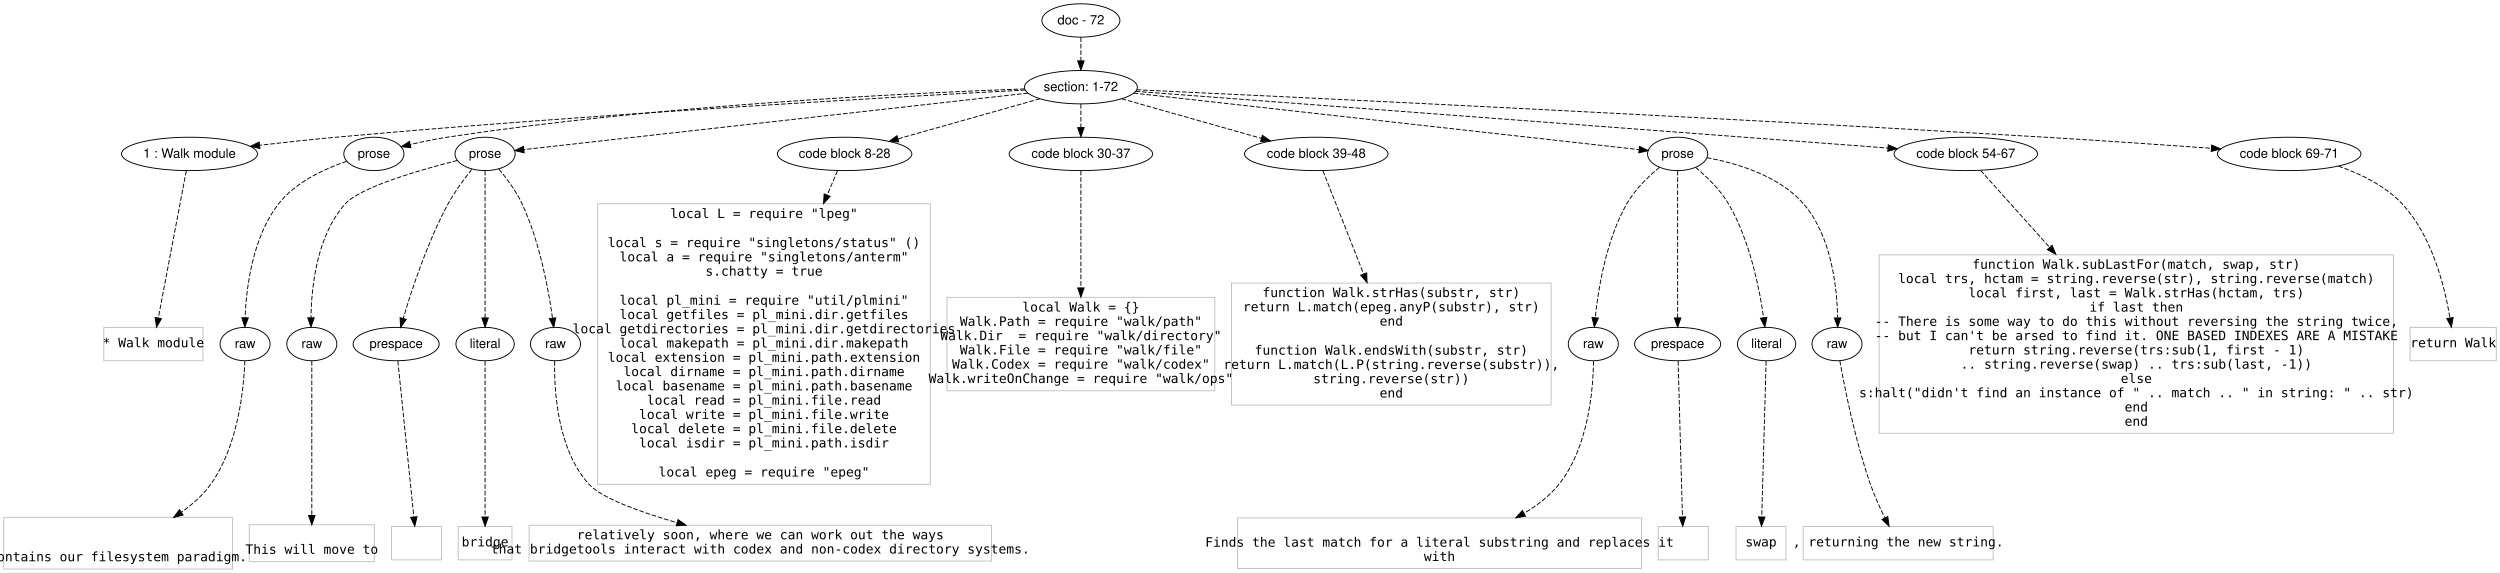
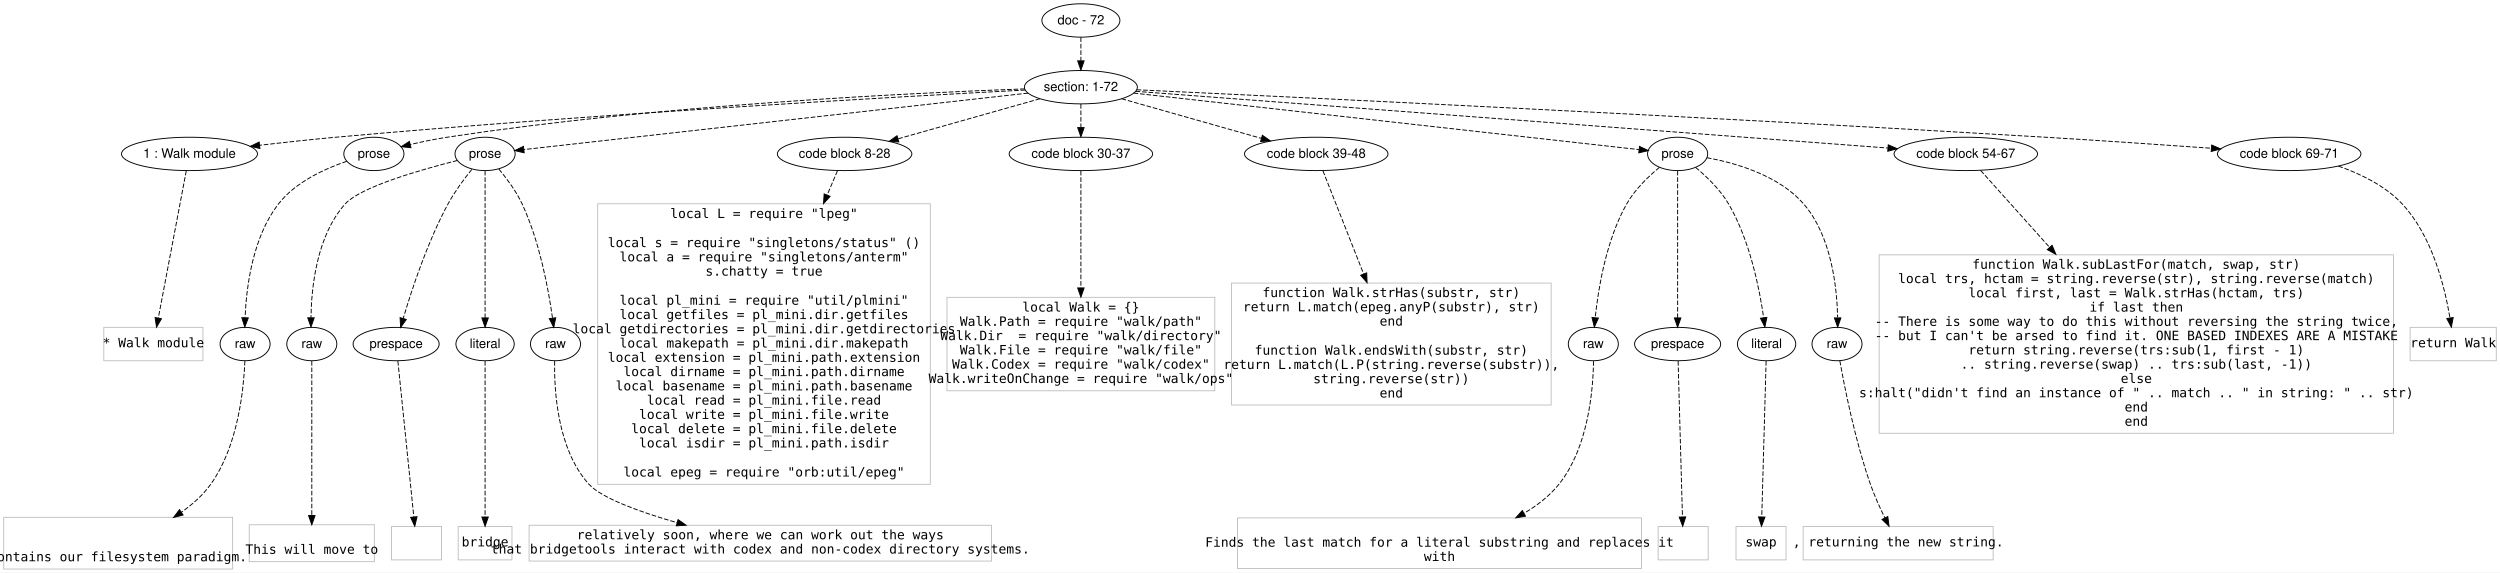
<svg xmlns="http://www.w3.org/2000/svg" width="2698pt" height="618pt" viewBox="0.00 0.00 2698.00 617.80">
  <g id="graph0" class="graph" transform="scale(1 1) rotate(0) translate(4 613.8005)">
    <polygon fill="#ffffff" stroke="transparent" points="-4,4 -4,-613.801 2694,-613.801 2694,4 -4,4" />
    <g id="node1" class="node">
      <ellipse fill="none" stroke="#000000" cx="1162.5" cy="-591.801" rx="42.122" ry="18" />
      <text text-anchor="middle" x="1162.5" y="-587.601" font-family="Helvetica,sans-Serif" font-size="14.00" fill="#000000">doc - 72</text>
    </g>
    <g id="node2" class="node">
      <ellipse fill="none" stroke="#000000" cx="1162.5" cy="-519.801" rx="60.983" ry="18" />
      <text text-anchor="middle" x="1162.5" y="-515.601" font-family="Helvetica,sans-Serif" font-size="14.00" fill="#000000">section: 1-72</text>
    </g>
    <g id="edge1" class="edge">
      <path fill="none" stroke="#000000" stroke-dasharray="5,2" d="M1162.5,-573.632C1162.5,-565.932 1162.5,-556.775 1162.5,-548.217" />
      <polygon fill="#000000" stroke="#000000" points="1166,-548.214 1162.5,-538.214 1159,-548.214 1166,-548.214" />
    </g>
    <g id="node3" class="node">
      <ellipse fill="none" stroke="#000000" cx="200.5" cy="-447.8" rx="73.372" ry="18" />
      <text text-anchor="middle" x="200.5" y="-443.601" font-family="Helvetica,sans-Serif" font-size="14.00" fill="#000000">1 : Walk module</text>
    </g>
    <g id="edge2" class="edge">
      <path fill="none" stroke="#000000" stroke-dasharray="5,2" d="M1102.414,-516.72C968.631,-509.651 636.112,-490.923 358.5,-465.8 331.678,-463.373 302.355,-460.182 276.332,-457.162" />
      <polygon fill="#000000" stroke="#000000" points="276.496,-453.657 266.156,-455.97 275.682,-460.61 276.496,-453.657" />
    </g>
    <g id="node4" class="node">
      <ellipse fill="none" stroke="#000000" cx="399.5" cy="-447.8" rx="32.459" ry="18" />
      <text text-anchor="middle" x="399.5" y="-443.601" font-family="Helvetica,sans-Serif" font-size="14.00" fill="#000000">prose</text>
    </g>
    <g id="edge3" class="edge">
      <path fill="none" stroke="#000000" stroke-dasharray="5,2" d="M1101.772,-517.966C981.962,-513.694 706.948,-500.655 478.5,-465.8 465.443,-463.808 451.336,-460.856 438.706,-457.916" />
      <polygon fill="#000000" stroke="#000000" points="439.481,-454.503 428.942,-455.579 437.852,-461.31 439.481,-454.503" />
    </g>
    <g id="node5" class="node">
      <ellipse fill="none" stroke="#000000" cx="519.5" cy="-447.8" rx="32.459" ry="18" />
      <text text-anchor="middle" x="519.5" y="-443.601" font-family="Helvetica,sans-Serif" font-size="14.00" fill="#000000">prose</text>
    </g>
    <g id="edge4" class="edge">
      <path fill="none" stroke="#000000" stroke-dasharray="5,2" d="M1105.438,-513.411C978.149,-499.158 673.42,-465.036 561.583,-452.513" />
      <polygon fill="#000000" stroke="#000000" points="561.702,-449.004 551.375,-451.37 560.923,-455.961 561.702,-449.004" />
    </g>
    <g id="node6" class="node">
      <ellipse fill="none" stroke="#000000" cx="907.5" cy="-447.8" rx="72.584" ry="18" />
      <text text-anchor="middle" x="907.5" y="-443.601" font-family="Helvetica,sans-Serif" font-size="14.00" fill="#000000">code block 8-28</text>
    </g>
    <g id="edge5" class="edge">
      <path fill="none" stroke="#000000" stroke-dasharray="5,2" d="M1118.373,-507.341C1075.92,-495.355 1011.507,-477.167 965.045,-464.049" />
      <polygon fill="#000000" stroke="#000000" points="965.992,-460.679 955.417,-461.33 964.09,-467.416 965.992,-460.679" />
    </g>
    <g id="node7" class="node">
      <ellipse fill="none" stroke="#000000" cx="1162.5" cy="-447.8" rx="77.421" ry="18" />
      <text text-anchor="middle" x="1162.5" y="-443.601" font-family="Helvetica,sans-Serif" font-size="14.00" fill="#000000">code block 30-37</text>
    </g>
    <g id="edge6" class="edge">
      <path fill="none" stroke="#000000" stroke-dasharray="5,2" d="M1162.5,-501.632C1162.5,-493.932 1162.5,-484.775 1162.5,-476.217" />
      <polygon fill="#000000" stroke="#000000" points="1166,-476.214 1162.5,-466.214 1159,-476.214 1166,-476.214" />
    </g>
    <g id="node8" class="node">
      <ellipse fill="none" stroke="#000000" cx="1416.5" cy="-447.8" rx="77.421" ry="18" />
      <text text-anchor="middle" x="1416.5" y="-443.601" font-family="Helvetica,sans-Serif" font-size="14.00" fill="#000000">code block 39-48</text>
    </g>
    <g id="edge7" class="edge">
      <path fill="none" stroke="#000000" stroke-dasharray="5,2" d="M1206.453,-507.341C1248.122,-495.53 1311.031,-477.697 1357.141,-464.627" />
      <polygon fill="#000000" stroke="#000000" points="1358.339,-467.925 1367.005,-461.83 1356.43,-461.19 1358.339,-467.925" />
    </g>
    <g id="node9" class="node">
      <ellipse fill="none" stroke="#000000" cx="1806.5" cy="-447.8" rx="32.459" ry="18" />
      <text text-anchor="middle" x="1806.5" y="-443.601" font-family="Helvetica,sans-Serif" font-size="14.00" fill="#000000">prose</text>
    </g>
    <g id="edge8" class="edge">
      <path fill="none" stroke="#000000" stroke-dasharray="5,2" d="M1219.368,-513.443C1346.817,-499.194 1652.887,-464.975 1764.697,-452.474" />
      <polygon fill="#000000" stroke="#000000" points="1765.349,-455.923 1774.898,-451.334 1764.571,-448.966 1765.349,-455.923" />
    </g>
    <g id="node10" class="node">
      <ellipse fill="none" stroke="#000000" cx="2117.5" cy="-447.8" rx="77.421" ry="18" />
      <text text-anchor="middle" x="2117.5" y="-443.601" font-family="Helvetica,sans-Serif" font-size="14.00" fill="#000000">code block 54-67</text>
    </g>
    <g id="edge9" class="edge">
      <path fill="none" stroke="#000000" stroke-dasharray="5,2" d="M1221.519,-515.351C1384.839,-503.038 1843.221,-468.479 2033.286,-454.15" />
      <polygon fill="#000000" stroke="#000000" points="2033.793,-457.622 2043.501,-453.38 2033.266,-450.641 2033.793,-457.622" />
    </g>
    <g id="node11" class="node">
      <ellipse fill="none" stroke="#000000" cx="2466.5" cy="-447.8" rx="77.421" ry="18" />
      <text text-anchor="middle" x="2466.5" y="-443.601" font-family="Helvetica,sans-Serif" font-size="14.00" fill="#000000">code block 69-71</text>
    </g>
    <g id="edge10" class="edge">
      <path fill="none" stroke="#000000" stroke-dasharray="5,2" d="M1222.66,-517.028C1382.438,-509.588 1830.693,-488.226 2203.5,-465.8 2263.353,-462.2 2330.828,-457.57 2382.446,-453.908" />
      <polygon fill="#000000" stroke="#000000" points="2382.825,-457.39 2392.551,-453.189 2382.328,-450.408 2382.825,-457.39" />
    </g>
    <g id="node12" class="node">
      <polygon fill="none" stroke="#c0c0c0" points="215,-260.6 108,-260.6 108,-224.6 215,-224.6 215,-260.6" />
      <text text-anchor="middle" x="161.5" y="-239.1" font-family="Inconsolata" font-size="14.00" fill="#000000">* Walk module</text>
    </g>
    <g id="edge11" class="edge">
      <path fill="none" stroke="#000000" stroke-dasharray="5,2" d="M197.039,-429.59C190.216,-393.692 174.989,-313.571 166.858,-270.792" />
      <polygon fill="#000000" stroke="#000000" points="170.259,-269.94 164.953,-260.77 163.382,-271.247 170.259,-269.94" />
    </g>
    <g id="node13" class="node">
      <ellipse fill="none" stroke="#000000" cx="260.5" cy="-242.6" rx="27" ry="18" />
      <text text-anchor="middle" x="260.5" y="-238.4" font-family="Helvetica,sans-Serif" font-size="14.00" fill="#000000">raw</text>
    </g>
    <g id="edge12" class="edge">
      <path fill="none" stroke="#000000" stroke-dasharray="5,2" d="M370.237,-439.833C346.828,-431.948 314.965,-417.551 296.5,-393.8 268.675,-358.009 261.866,-304.074 260.474,-271.225" />
      <polygon fill="#000000" stroke="#000000" points="263.964,-270.848 260.186,-260.95 256.967,-271.044 263.964,-270.848" />
    </g>
    <g id="node15" class="node">
      <ellipse fill="none" stroke="#000000" cx="332.5" cy="-242.6" rx="27" ry="18" />
      <text text-anchor="middle" x="332.5" y="-238.4" font-family="Helvetica,sans-Serif" font-size="14.00" fill="#000000">raw</text>
    </g>
    <g id="edge14" class="edge">
      <path fill="none" stroke="#000000" stroke-dasharray="5,2" d="M489.601,-440.706C450.46,-430.835 384.895,-412.1 368.5,-393.8 337.955,-359.707 332.084,-304.403 331.598,-270.971" />
      <polygon fill="#000000" stroke="#000000" points="335.098,-270.942 331.606,-260.94 328.098,-270.937 335.098,-270.942" />
    </g>
    <g id="node16" class="node">
      <ellipse fill="none" stroke="#000000" cx="423.5" cy="-242.6" rx="46.474" ry="18" />
      <text text-anchor="middle" x="423.5" y="-238.4" font-family="Helvetica,sans-Serif" font-size="14.00" fill="#000000">prespace</text>
    </g>
    <g id="edge15" class="edge">
      <path fill="none" stroke="#000000" stroke-dasharray="5,2" d="M505.216,-431.127C496.922,-420.856 486.72,-407.139 479.5,-393.8 457.352,-352.883 440.358,-301.361 431.161,-270.253" />
      <polygon fill="#000000" stroke="#000000" points="434.489,-269.162 428.345,-260.531 427.765,-271.11 434.489,-269.162" />
    </g>
    <g id="node17" class="node">
      <ellipse fill="none" stroke="#000000" cx="519.5" cy="-242.6" rx="31.481" ry="18" />
      <text text-anchor="middle" x="519.5" y="-238.4" font-family="Helvetica,sans-Serif" font-size="14.00" fill="#000000">literal</text>
    </g>
    <g id="edge16" class="edge">
      <path fill="none" stroke="#000000" stroke-dasharray="5,2" d="M519.5,-429.59C519.5,-393.692 519.5,-313.571 519.5,-270.792" />
      <polygon fill="#000000" stroke="#000000" points="523,-270.77 519.5,-260.77 516,-270.77 523,-270.77" />
    </g>
    <g id="node18" class="node">
      <ellipse fill="none" stroke="#000000" cx="595.5" cy="-242.6" rx="27" ry="18" />
      <text text-anchor="middle" x="595.5" y="-238.4" font-family="Helvetica,sans-Serif" font-size="14.00" fill="#000000">raw</text>
    </g>
    <g id="edge17" class="edge">
      <path fill="none" stroke="#000000" stroke-dasharray="5,2" d="M534.38,-431.426C542.885,-421.261 553.1,-407.551 559.5,-393.8 578.344,-353.316 587.869,-301.989 592.249,-270.755" />
      <polygon fill="#000000" stroke="#000000" points="595.751,-270.969 593.59,-260.596 588.811,-270.052 595.751,-270.969" />
    </g>
    <g id="node23" class="node">
      <polygon fill="none" stroke="#c0c0c0" points="1000,-394.001 641,-394.001 641,-91.2 1000,-91.2 1000,-394.001" />
      <text text-anchor="middle" x="820.5" y="-378.601" font-family="Inconsolata" font-size="14.00" fill="#000000">local L = require "lpeg"</text>
      <text text-anchor="middle" x="820.5" y="-347.2" font-family="Inconsolata" font-size="14.00" fill="#000000">local s = require "singletons/status" ()</text>
      <text text-anchor="middle" x="820.5" y="-331.8" font-family="Inconsolata" font-size="14.00" fill="#000000">local a = require "singletons/anterm"</text>
      <text text-anchor="middle" x="820.5" y="-316.4" font-family="Inconsolata" font-size="14.00" fill="#000000">s.chatty = true</text>
      <text text-anchor="middle" x="820.5" y="-285" font-family="Inconsolata" font-size="14.00" fill="#000000">local pl_mini = require "util/plmini"</text>
      <text text-anchor="middle" x="820.5" y="-269.6" font-family="Inconsolata" font-size="14.00" fill="#000000">local getfiles = pl_mini.dir.getfiles</text>
      <text text-anchor="middle" x="820.5" y="-254.2" font-family="Inconsolata" font-size="14.00" fill="#000000">local getdirectories = pl_mini.dir.getdirectories</text>
      <text text-anchor="middle" x="820.5" y="-238.8" font-family="Inconsolata" font-size="14.00" fill="#000000">local makepath = pl_mini.dir.makepath</text>
      <text text-anchor="middle" x="820.5" y="-223.4" font-family="Inconsolata" font-size="14.00" fill="#000000">local extension = pl_mini.path.extension</text>
      <text text-anchor="middle" x="820.5" y="-208" font-family="Inconsolata" font-size="14.00" fill="#000000">local dirname = pl_mini.path.dirname</text>
      <text text-anchor="middle" x="820.5" y="-192.6" font-family="Inconsolata" font-size="14.00" fill="#000000">local basename = pl_mini.path.basename</text>
      <text text-anchor="middle" x="820.5" y="-177.2" font-family="Inconsolata" font-size="14.00" fill="#000000">local read = pl_mini.file.read</text>
      <text text-anchor="middle" x="820.5" y="-161.8" font-family="Inconsolata" font-size="14.00" fill="#000000">local write = pl_mini.file.write</text>
      <text text-anchor="middle" x="820.5" y="-146.4" font-family="Inconsolata" font-size="14.00" fill="#000000">local delete = pl_mini.file.delete</text>
      <text text-anchor="middle" x="820.5" y="-131" font-family="Inconsolata" font-size="14.00" fill="#000000">local isdir = pl_mini.path.isdir</text>
-       <text text-anchor="middle" x="820.5" y="-99.6" font-family="Inconsolata" font-size="14.00" fill="#000000">local epeg = require "epeg"</text>
+       <text text-anchor="middle" x="820.5" y="-99.6" font-family="Inconsolata" font-size="14.00" fill="#000000">local epeg = require "orb:util/epeg"</text>
    </g>
    <g id="edge22" class="edge">
      <path fill="none" stroke="#000000" stroke-dasharray="5,2" d="M899.779,-429.59C896.755,-422.456 892.989,-413.575 888.755,-403.588" />
      <polygon fill="#000000" stroke="#000000" points="891.868,-401.964 884.742,-394.123 885.423,-404.696 891.868,-401.964" />
    </g>
    <g id="node24" class="node">
      <polygon fill="none" stroke="#c0c0c0" points="1307,-293.001 1018,-293.001 1018,-192.199 1307,-192.199 1307,-293.001" />
      <text text-anchor="middle" x="1162.5" y="-277.6" font-family="Inconsolata" font-size="14.00" fill="#000000">local Walk = {}</text>
      <text text-anchor="middle" x="1162.5" y="-262.2" font-family="Inconsolata" font-size="14.00" fill="#000000">Walk.Path = require "walk/path"</text>
      <text text-anchor="middle" x="1162.5" y="-246.8" font-family="Inconsolata" font-size="14.00" fill="#000000">Walk.Dir  = require "walk/directory"</text>
      <text text-anchor="middle" x="1162.5" y="-231.4" font-family="Inconsolata" font-size="14.00" fill="#000000">Walk.File = require "walk/file"</text>
      <text text-anchor="middle" x="1162.5" y="-216" font-family="Inconsolata" font-size="14.00" fill="#000000">Walk.Codex = require "walk/codex"</text>
      <text text-anchor="middle" x="1162.5" y="-200.6" font-family="Inconsolata" font-size="14.00" fill="#000000">Walk.writeOnChange = require "walk/ops"</text>
    </g>
    <g id="edge23" class="edge">
      <path fill="none" stroke="#000000" stroke-dasharray="5,2" d="M1162.5,-429.59C1162.5,-401.531 1162.5,-346.454 1162.5,-303.308" />
      <polygon fill="#000000" stroke="#000000" points="1166,-303.182 1162.5,-293.182 1159,-303.182 1166,-303.182" />
    </g>
    <g id="node25" class="node">
      <polygon fill="none" stroke="#c0c0c0" points="1670,-308.401 1325,-308.401 1325,-176.8 1670,-176.8 1670,-308.401" />
      <text text-anchor="middle" x="1497.5" y="-293.3" font-family="Inconsolata" font-size="14.00" fill="#000000">function Walk.strHas(substr, str)</text>
      <text text-anchor="middle" x="1497.5" y="-277.9" font-family="Inconsolata" font-size="14.00" fill="#000000">    return L.match(epeg.anyP(substr), str)</text>
      <text text-anchor="middle" x="1497.5" y="-262.5" font-family="Inconsolata" font-size="14.00" fill="#000000">end</text>
      <text text-anchor="middle" x="1497.5" y="-231.1" font-family="Inconsolata" font-size="14.00" fill="#000000">function Walk.endsWith(substr, str)</text>
      <text text-anchor="middle" x="1497.5" y="-215.7" font-family="Inconsolata" font-size="14.00" fill="#000000">    return L.match(L.P(string.reverse(substr)),</text>
      <text text-anchor="middle" x="1497.5" y="-200.3" font-family="Inconsolata" font-size="14.00" fill="#000000">        string.reverse(str))</text>
      <text text-anchor="middle" x="1497.5" y="-184.9" font-family="Inconsolata" font-size="14.00" fill="#000000">end</text>
    </g>
    <g id="edge24" class="edge">
      <path fill="none" stroke="#000000" stroke-dasharray="5,2" d="M1423.688,-429.59C1433.51,-404.709 1451.717,-358.584 1467.59,-318.372" />
      <polygon fill="#000000" stroke="#000000" points="1470.941,-319.416 1471.357,-308.829 1464.43,-316.845 1470.941,-319.416" />
    </g>
    <g id="node26" class="node">
      <ellipse fill="none" stroke="#000000" cx="1715.5" cy="-242.6" rx="27" ry="18" />
      <text text-anchor="middle" x="1715.5" y="-238.4" font-family="Helvetica,sans-Serif" font-size="14.00" fill="#000000">raw</text>
    </g>
    <g id="edge25" class="edge">
      <path fill="none" stroke="#000000" stroke-dasharray="5,2" d="M1786.941,-433.335C1774.975,-423.477 1760.319,-409.413 1751.5,-393.8 1729.539,-354.919 1720.927,-303.123 1717.582,-271.356" />
      <polygon fill="#000000" stroke="#000000" points="1721.03,-270.637 1716.606,-261.01 1714.061,-271.294 1721.03,-270.637" />
    </g>
    <g id="node27" class="node">
      <ellipse fill="none" stroke="#000000" cx="1806.5" cy="-242.6" rx="46.474" ry="18" />
      <text text-anchor="middle" x="1806.5" y="-238.4" font-family="Helvetica,sans-Serif" font-size="14.00" fill="#000000">prespace</text>
    </g>
    <g id="edge26" class="edge">
      <path fill="none" stroke="#000000" stroke-dasharray="5,2" d="M1806.5,-429.59C1806.5,-393.692 1806.5,-313.571 1806.5,-270.792" />
      <polygon fill="#000000" stroke="#000000" points="1810,-270.77 1806.5,-260.77 1803,-270.77 1810,-270.77" />
    </g>
    <g id="node28" class="node">
      <ellipse fill="none" stroke="#000000" cx="1902.5" cy="-242.6" rx="31.481" ry="18" />
      <text text-anchor="middle" x="1902.5" y="-238.4" font-family="Helvetica,sans-Serif" font-size="14.00" fill="#000000">literal</text>
    </g>
    <g id="edge27" class="edge">
      <path fill="none" stroke="#000000" stroke-dasharray="5,2" d="M1825.895,-433.241C1837.795,-423.345 1852.44,-409.275 1861.5,-393.8 1884.341,-354.789 1894.805,-302.698 1899.336,-270.956" />
      <polygon fill="#000000" stroke="#000000" points="1902.809,-271.394 1900.655,-261.02 1895.87,-270.473 1902.809,-271.394" />
    </g>
    <g id="node29" class="node">
      <ellipse fill="none" stroke="#000000" cx="1978.5" cy="-242.6" rx="27" ry="18" />
      <text text-anchor="middle" x="1978.5" y="-238.4" font-family="Helvetica,sans-Serif" font-size="14.00" fill="#000000">raw</text>
    </g>
    <g id="edge28" class="edge">
      <path fill="none" stroke="#000000" stroke-dasharray="5,2" d="M1838.02,-443.736C1869.137,-438.031 1915.821,-424.634 1942.5,-393.8 1972.322,-359.334 1978.463,-304.528 1979.19,-271.226" />
      <polygon fill="#000000" stroke="#000000" points="1982.693,-270.839 1979.255,-260.817 1975.693,-270.795 1982.693,-270.839" />
    </g>
    <g id="node34" class="node">
      <polygon fill="none" stroke="#c0c0c0" points="2579,-338.901 2024,-338.901 2024,-146.3 2579,-146.3 2579,-338.901" />
      <text text-anchor="middle" x="2301.5" y="-323.8" font-family="Inconsolata" font-size="14.00" fill="#000000">function Walk.subLastFor(match, swap, str)</text>
      <text text-anchor="middle" x="2301.5" y="-308.4" font-family="Inconsolata" font-size="14.00" fill="#000000">   local trs, hctam = string.reverse(str), string.reverse(match)</text>
      <text text-anchor="middle" x="2301.5" y="-293" font-family="Inconsolata" font-size="14.00" fill="#000000">   local first, last = Walk.strHas(hctam, trs)</text>
      <text text-anchor="middle" x="2301.5" y="-277.6" font-family="Inconsolata" font-size="14.00" fill="#000000">   if last then</text>
      <text text-anchor="middle" x="2301.5" y="-262.2" font-family="Inconsolata" font-size="14.00" fill="#000000">      -- There is some way to do this without reversing the string twice,</text>
      <text text-anchor="middle" x="2301.5" y="-246.8" font-family="Inconsolata" font-size="14.00" fill="#000000">      -- but I can't be arsed to find it. ONE BASED INDEXES ARE A MISTAKE</text>
      <text text-anchor="middle" x="2301.5" y="-231.4" font-family="Inconsolata" font-size="14.00" fill="#000000">      return string.reverse(trs:sub(1, first - 1)</text>
      <text text-anchor="middle" x="2301.5" y="-216" font-family="Inconsolata" font-size="14.00" fill="#000000">          .. string.reverse(swap) .. trs:sub(last, -1))</text>
      <text text-anchor="middle" x="2301.5" y="-200.6" font-family="Inconsolata" font-size="14.00" fill="#000000">   else</text>
      <text text-anchor="middle" x="2301.5" y="-185.2" font-family="Inconsolata" font-size="14.00" fill="#000000">      s:halt("didn't find an instance of " .. match .. " in string: " .. str)</text>
      <text text-anchor="middle" x="2301.5" y="-169.8" font-family="Inconsolata" font-size="14.00" fill="#000000">   end</text>
      <text text-anchor="middle" x="2301.5" y="-154.4" font-family="Inconsolata" font-size="14.00" fill="#000000">end</text>
    </g>
    <g id="edge33" class="edge">
      <path fill="none" stroke="#000000" stroke-dasharray="5,2" d="M2133.507,-429.949C2150.586,-410.902 2179.086,-379.118 2207.807,-347.089" />
      <polygon fill="#000000" stroke="#000000" points="2210.642,-349.169 2214.712,-339.387 2205.43,-344.496 2210.642,-349.169" />
    </g>
    <g id="node35" class="node">
      <polygon fill="none" stroke="#c0c0c0" points="2690,-260.6 2597,-260.6 2597,-224.6 2690,-224.6 2690,-260.6" />
      <text text-anchor="middle" x="2643.5" y="-239.1" font-family="Inconsolata" font-size="14.00" fill="#000000">return Walk</text>
    </g>
    <g id="edge34" class="edge">
      <path fill="none" stroke="#000000" stroke-dasharray="5,2" d="M2519.595,-434.629C2543.387,-426.361 2570.156,-413.433 2588.5,-393.8 2620.851,-359.177 2634.478,-304.046 2639.991,-270.79" />
      <polygon fill="#000000" stroke="#000000" points="2643.464,-271.228 2641.509,-260.815 2636.544,-270.175 2643.464,-271.228" />
    </g>
    <g id="node14" class="node">
      <polygon fill="none" stroke="#c0c0c0" points="247,-55.602 0,-55.602 0,.202 247,.202 247,-55.602" />
      <text text-anchor="middle" x="123.5" y="-8.2" font-family="Inconsolata" font-size="14.00" fill="#000000">Contains our filesystem paradigm.</text>
    </g>
    <g id="edge13" class="edge">
      <path fill="none" stroke="#000000" stroke-dasharray="5,2" d="M260.301,-224.521C259.111,-194.221 252.937,-132.477 223.5,-91.4 215.073,-79.641 203.736,-69.537 191.722,-61.067" />
      <polygon fill="#000000" stroke="#000000" points="193.585,-58.102 183.324,-55.463 189.7,-63.925 193.585,-58.102" />
    </g>
    <g id="node19" class="node">
      <polygon fill="none" stroke="#c0c0c0" points="400,-47.602 265,-47.602 265,-7.798 400,-7.798 400,-47.602" />
      <text text-anchor="middle" x="332.5" y="-16.2" font-family="Inconsolata" font-size="14.00" fill="#000000">This will move to</text>
    </g>
    <g id="edge18" class="edge">
      <path fill="none" stroke="#000000" stroke-dasharray="5,2" d="M332.5,-224.278C332.5,-187.161 332.5,-102.785 332.5,-57.592" />
      <polygon fill="#000000" stroke="#000000" points="336,-57.523 332.5,-47.523 329,-57.523 336,-57.523" />
    </g>
    <g id="node20" class="node">
      <polygon fill="none" stroke="#c0c0c0" points="472.5,-45.7 418.5,-45.7 418.5,-9.7 472.5,-9.7 472.5,-45.7" />
      <text text-anchor="middle" x="445.5" y="-24.2" font-family="Inconsolata" font-size="14.00" fill="#000000"> </text>
    </g>
    <g id="edge19" class="edge">
      <path fill="none" stroke="#000000" stroke-dasharray="5,2" d="M425.376,-224.278C429.216,-186.77 437.996,-101.005 442.584,-56.179" />
      <polygon fill="#000000" stroke="#000000" points="446.092,-56.28 443.629,-45.976 439.129,-55.567 446.092,-56.28" />
    </g>
    <g id="node21" class="node">
      <polygon fill="none" stroke="#c0c0c0" points="548.5,-45.7 490.5,-45.7 490.5,-9.7 548.5,-9.7 548.5,-45.7" />
      <text text-anchor="middle" x="519.5" y="-24.2" font-family="Inconsolata" font-size="14.00" fill="#000000">bridge</text>
    </g>
    <g id="edge20" class="edge">
      <path fill="none" stroke="#000000" stroke-dasharray="5,2" d="M519.5,-224.278C519.5,-186.77 519.5,-101.005 519.5,-56.179" />
      <polygon fill="#000000" stroke="#000000" points="523,-55.976 519.5,-45.976 516,-55.976 523,-55.976" />
    </g>
    <g id="node22" class="node">
      <polygon fill="none" stroke="#c0c0c0" points="1066,-47.001 567,-47.001 567,-8.399 1066,-8.399 1066,-47.001" />
      <text text-anchor="middle" x="816.5" y="-31.9" font-family="Inconsolata" font-size="14.00" fill="#000000"> relatively soon, where we can work out the ways</text>
      <text text-anchor="middle" x="816.5" y="-16.5" font-family="Inconsolata" font-size="14.00" fill="#000000">that bridgetools interact with codex and non-codex directory systems.</text>
    </g>
    <g id="edge21" class="edge">
      <path fill="none" stroke="#000000" stroke-dasharray="5,2" d="M594.558,-224.218C593.983,-192.909 597.426,-128.983 631.5,-91.4 645.177,-76.315 686.617,-61.388 726.818,-49.78" />
      <polygon fill="#000000" stroke="#000000" points="727.779,-53.146 736.448,-47.054 725.872,-46.41 727.779,-53.146" />
    </g>
    <g id="node30" class="node">
      <polygon fill="none" stroke="#c0c0c0" points="1767.5,-55 1331.5,-55 1331.5,-.4 1767.5,-.4 1767.5,-55" />
      <text text-anchor="middle" x="1549.5" y="-23.9" font-family="Inconsolata" font-size="14.00" fill="#000000">Finds the last match for a literal substring and replaces it</text>
      <text text-anchor="middle" x="1549.5" y="-8.5" font-family="Inconsolata" font-size="14.00" fill="#000000">with</text>
    </g>
    <g id="edge29" class="edge">
      <path fill="none" stroke="#000000" stroke-dasharray="5,2" d="M1715.777,-224.16C1715.289,-193.328 1710.121,-130.82 1678.5,-91.4 1668.34,-78.734 1655.022,-68.393 1640.804,-60.014" />
      <polygon fill="#000000" stroke="#000000" points="1642.297,-56.839 1631.855,-55.046 1638.9,-62.96 1642.297,-56.839" />
    </g>
    <g id="node31" class="node">
      <polygon fill="none" stroke="#c0c0c0" points="1839.5,-45.7 1785.5,-45.7 1785.5,-9.7 1839.5,-9.7 1839.5,-45.7" />
      <text text-anchor="middle" x="1812.5" y="-24.2" font-family="Inconsolata" font-size="14.00" fill="#000000"> </text>
    </g>
    <g id="edge30" class="edge">
      <path fill="none" stroke="#000000" stroke-dasharray="5,2" d="M1807.012,-224.278C1808.059,-186.77 1810.453,-101.005 1811.705,-56.179" />
      <polygon fill="#000000" stroke="#000000" points="1815.209,-56.07 1811.99,-45.976 1808.212,-55.874 1815.209,-56.07" />
    </g>
    <g id="node32" class="node">
      <polygon fill="none" stroke="#c0c0c0" points="1923.5,-45.7 1869.5,-45.7 1869.5,-9.7 1923.5,-9.7 1923.5,-45.7" />
      <text text-anchor="middle" x="1896.5" y="-24.2" font-family="Inconsolata" font-size="14.00" fill="#000000">swap</text>
    </g>
    <g id="edge31" class="edge">
      <path fill="none" stroke="#000000" stroke-dasharray="5,2" d="M1901.988,-224.278C1900.941,-186.77 1898.547,-101.005 1897.295,-56.179" />
      <polygon fill="#000000" stroke="#000000" points="1900.788,-55.874 1897.01,-45.976 1893.791,-56.07 1900.788,-55.874" />
    </g>
    <g id="node33" class="node">
      <polygon fill="none" stroke="#c0c0c0" points="2147,-45.7 1942,-45.7 1942,-9.7 2147,-9.7 2147,-45.7" />
      <text text-anchor="middle" x="2044.5" y="-24.2" font-family="Inconsolata" font-size="14.00" fill="#000000">, returning the new string.</text>
    </g>
    <g id="edge32" class="edge">
      <path fill="none" stroke="#000000" stroke-dasharray="5,2" d="M1981.546,-224.567C1986.669,-195.868 1998.085,-138.258 2014.5,-91.4 2018.782,-79.176 2024.659,-66.158 2030.077,-55.097" />
      <polygon fill="#000000" stroke="#000000" points="2033.31,-56.458 2034.668,-45.951 2027.054,-53.318 2033.31,-56.458" />
    </g>
  </g>
</svg>
